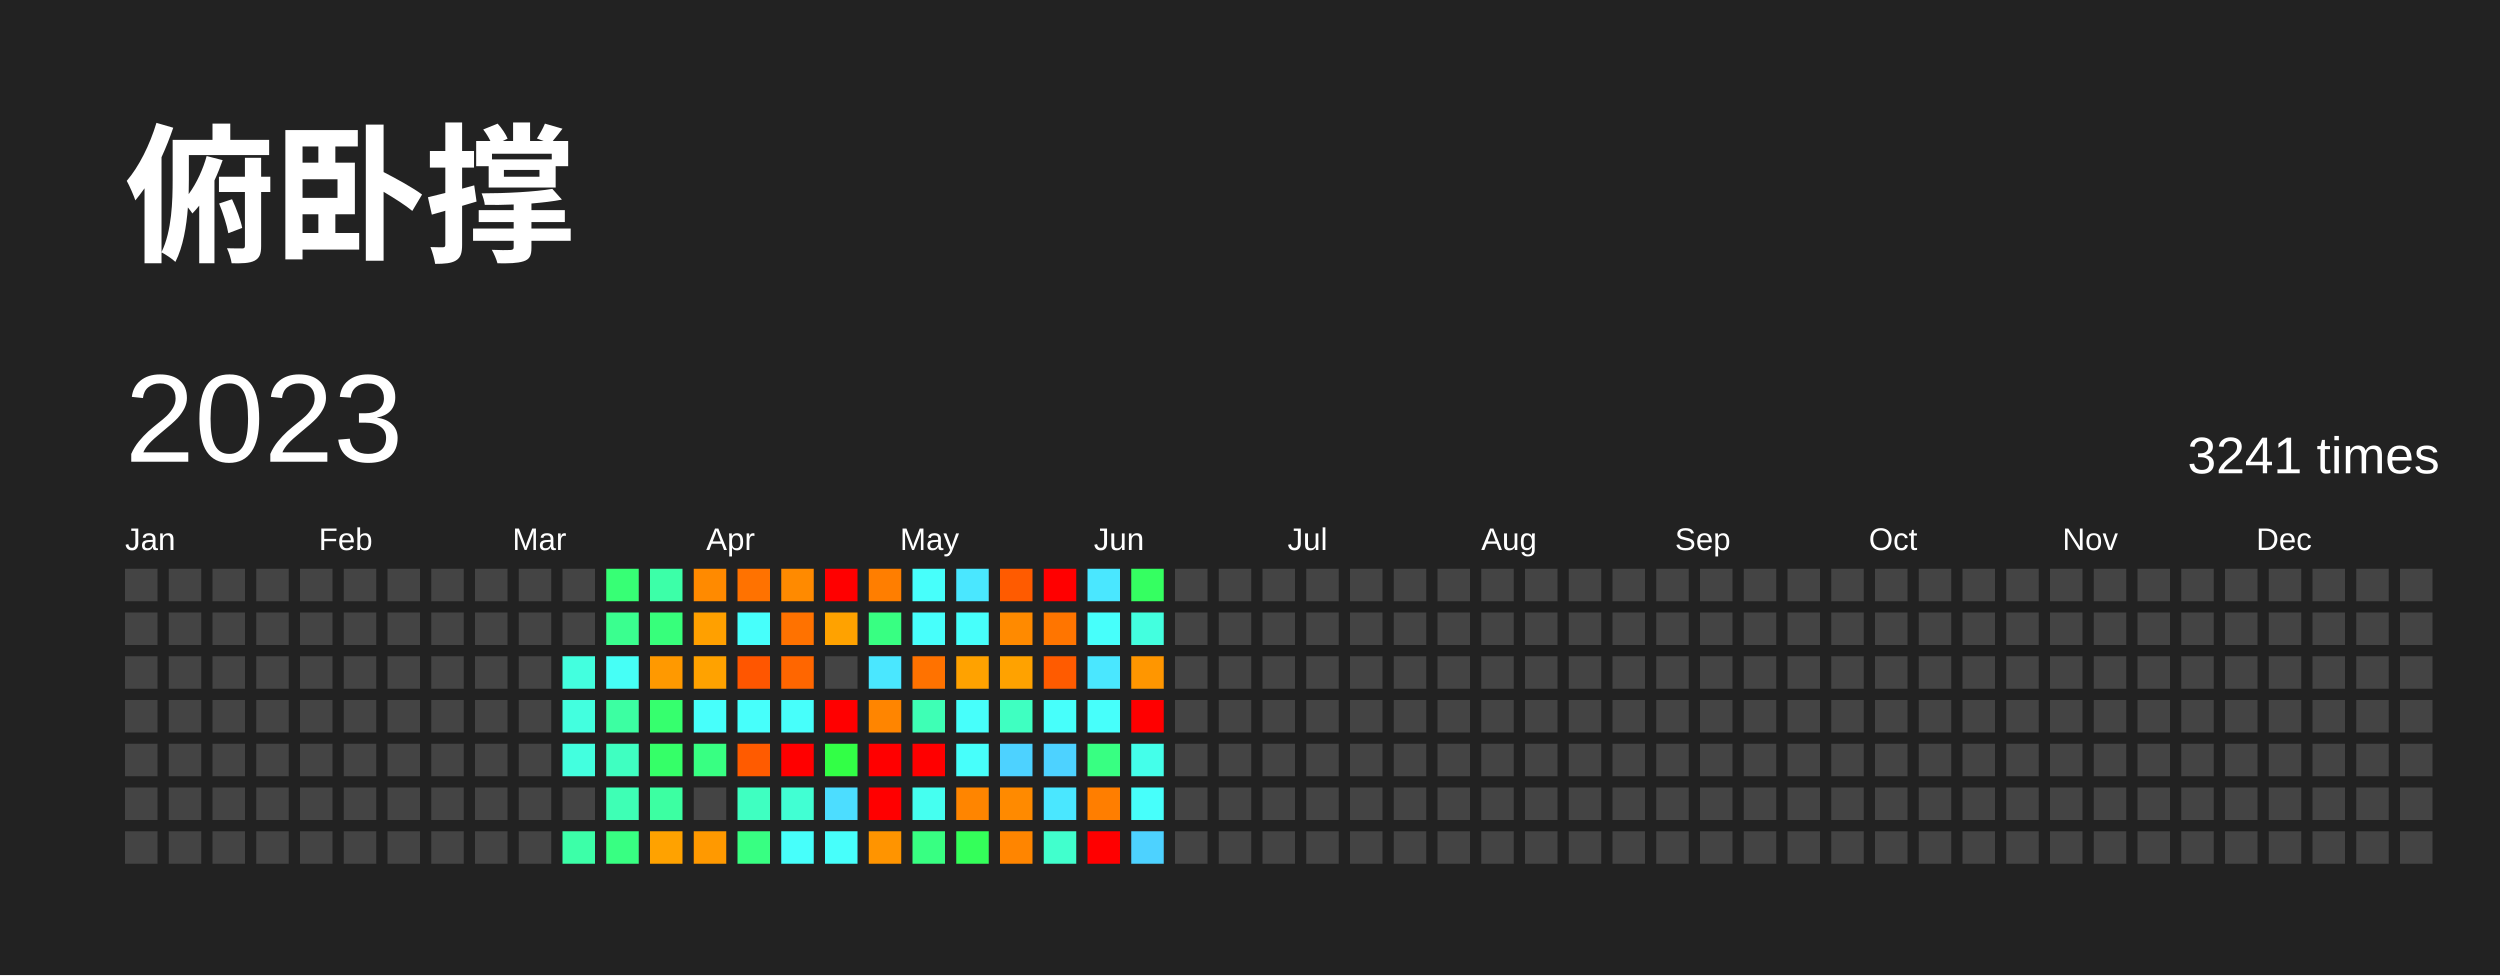
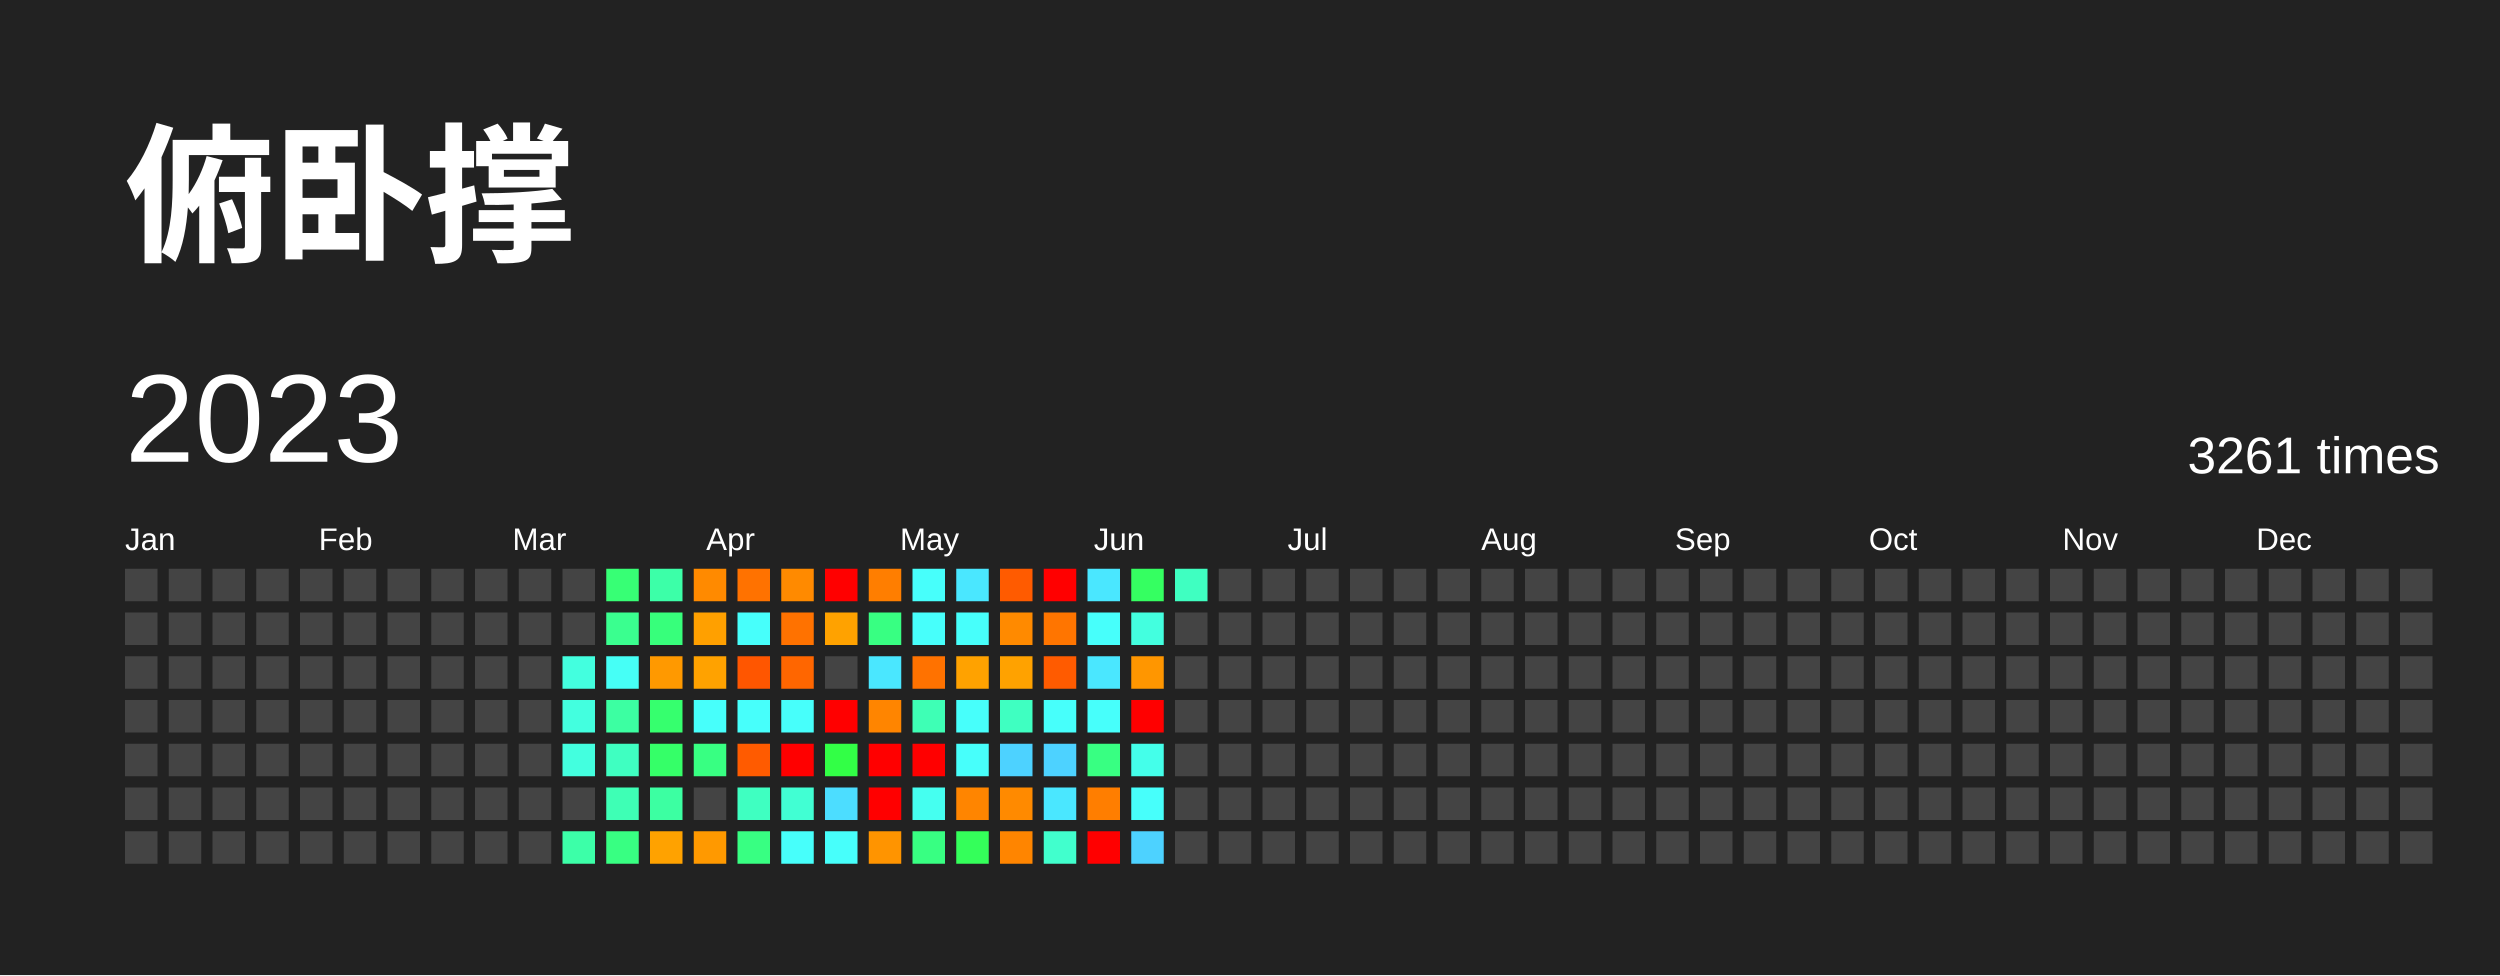
<svg xmlns="http://www.w3.org/2000/svg" baseProfile="full" height="78mm" version="1.1" viewBox="0,0,200,78" width="200mm">
  <defs />
  <rect fill="#222222" height="78" width="200" x="0" y="0" />
  <text fill="#FFFFFF" style="font-size:12px; font-family:Arial; font-weight:bold;" x="10" y="20">俯卧撑</text>
  <text dominant-baseline="hanging" fill="#FFFFFF" style="font-size:10.0px; font-family:Arial;" x="10" y="30">2023</text>
-   <text dominant-baseline="hanging" fill="#FFFFFF" style="font-size:4.125px; font-family:Arial;" x="175" y="35">3241 times</text>
+   <text dominant-baseline="hanging" fill="#FFFFFF" style="font-size:4.125px; font-family:Arial;" x="175" y="35">3261 times</text>
  <text fill="#FFFFFF" style="font-size:2.5px; font-family:Arial" x="10.0" y="44">Jan</text>
  <text fill="#FFFFFF" style="font-size:2.5px; font-family:Arial" x="25.5" y="44">Feb</text>
  <text fill="#FFFFFF" style="font-size:2.5px; font-family:Arial" x="41.0" y="44">Mar</text>
  <text fill="#FFFFFF" style="font-size:2.5px; font-family:Arial" x="56.5" y="44">Apr</text>
  <text fill="#FFFFFF" style="font-size:2.5px; font-family:Arial" x="72.0" y="44">May</text>
  <text fill="#FFFFFF" style="font-size:2.5px; font-family:Arial" x="87.5" y="44">Jun</text>
  <text fill="#FFFFFF" style="font-size:2.5px; font-family:Arial" x="103.0" y="44">Jul</text>
  <text fill="#FFFFFF" style="font-size:2.5px; font-family:Arial" x="118.5" y="44">Aug</text>
  <text fill="#FFFFFF" style="font-size:2.5px; font-family:Arial" x="134.0" y="44">Sep</text>
  <text fill="#FFFFFF" style="font-size:2.5px; font-family:Arial" x="149.5" y="44">Oct</text>
  <text fill="#FFFFFF" style="font-size:2.5px; font-family:Arial" x="165.0" y="44">Nov</text>
  <text fill="#FFFFFF" style="font-size:2.5px; font-family:Arial" x="180.5" y="44">Dec</text>
  <rect fill="#444444" height="2.6" width="2.6" x="10.0" y="45.5" />
  <rect fill="#444444" height="2.6" width="2.6" x="10.0" y="49.0" />
  <rect fill="#444444" height="2.6" width="2.6" x="10.0" y="52.5" />
  <rect fill="#444444" height="2.6" width="2.6" x="10.0" y="56.0" />
  <rect fill="#444444" height="2.6" width="2.6" x="10.0" y="59.5" />
  <rect fill="#444444" height="2.6" width="2.6" x="10.0" y="63.0" />
  <rect fill="#444444" height="2.6" width="2.6" x="10.0" y="66.5" />
  <rect fill="#444444" height="2.6" width="2.6" x="13.5" y="45.5" />
  <rect fill="#444444" height="2.6" width="2.6" x="13.5" y="49.0" />
  <rect fill="#444444" height="2.6" width="2.6" x="13.5" y="52.5" />
  <rect fill="#444444" height="2.6" width="2.6" x="13.5" y="56.0" />
  <rect fill="#444444" height="2.6" width="2.6" x="13.5" y="59.5" />
  <rect fill="#444444" height="2.6" width="2.6" x="13.5" y="63.0" />
  <rect fill="#444444" height="2.6" width="2.6" x="13.5" y="66.5" />
  <rect fill="#444444" height="2.6" width="2.6" x="17.0" y="45.5" />
  <rect fill="#444444" height="2.6" width="2.6" x="17.0" y="49.0" />
  <rect fill="#444444" height="2.6" width="2.6" x="17.0" y="52.5" />
  <rect fill="#444444" height="2.6" width="2.6" x="17.0" y="56.0" />
  <rect fill="#444444" height="2.6" width="2.6" x="17.0" y="59.5" />
  <rect fill="#444444" height="2.6" width="2.6" x="17.0" y="63.0" />
  <rect fill="#444444" height="2.6" width="2.6" x="17.0" y="66.5" />
  <rect fill="#444444" height="2.6" width="2.6" x="20.5" y="45.5" />
  <rect fill="#444444" height="2.6" width="2.6" x="20.5" y="49.0" />
  <rect fill="#444444" height="2.6" width="2.6" x="20.5" y="52.5" />
  <rect fill="#444444" height="2.6" width="2.6" x="20.5" y="56.0" />
  <rect fill="#444444" height="2.6" width="2.6" x="20.5" y="59.5" />
  <rect fill="#444444" height="2.6" width="2.6" x="20.5" y="63.0" />
  <rect fill="#444444" height="2.6" width="2.6" x="20.5" y="66.5" />
  <rect fill="#444444" height="2.6" width="2.6" x="24.0" y="45.5" />
  <rect fill="#444444" height="2.6" width="2.6" x="24.0" y="49.0" />
  <rect fill="#444444" height="2.6" width="2.6" x="24.0" y="52.5" />
  <rect fill="#444444" height="2.6" width="2.6" x="24.0" y="56.0" />
  <rect fill="#444444" height="2.6" width="2.6" x="24.0" y="59.5" />
  <rect fill="#444444" height="2.6" width="2.6" x="24.0" y="63.0" />
  <rect fill="#444444" height="2.6" width="2.6" x="24.0" y="66.5" />
  <rect fill="#444444" height="2.6" width="2.6" x="27.5" y="45.5" />
  <rect fill="#444444" height="2.6" width="2.6" x="27.5" y="49.0" />
  <rect fill="#444444" height="2.6" width="2.6" x="27.5" y="52.5" />
  <rect fill="#444444" height="2.6" width="2.6" x="27.5" y="56.0" />
  <rect fill="#444444" height="2.6" width="2.6" x="27.5" y="59.5" />
  <rect fill="#444444" height="2.6" width="2.6" x="27.5" y="63.0" />
  <rect fill="#444444" height="2.6" width="2.6" x="27.5" y="66.5" />
  <rect fill="#444444" height="2.6" width="2.6" x="31.0" y="45.5" />
  <rect fill="#444444" height="2.6" width="2.6" x="31.0" y="49.0" />
  <rect fill="#444444" height="2.6" width="2.6" x="31.0" y="52.5" />
  <rect fill="#444444" height="2.6" width="2.6" x="31.0" y="56.0" />
  <rect fill="#444444" height="2.6" width="2.6" x="31.0" y="59.5" />
  <rect fill="#444444" height="2.6" width="2.6" x="31.0" y="63.0" />
  <rect fill="#444444" height="2.6" width="2.6" x="31.0" y="66.5" />
  <rect fill="#444444" height="2.6" width="2.6" x="34.5" y="45.5" />
  <rect fill="#444444" height="2.6" width="2.6" x="34.5" y="49.0" />
  <rect fill="#444444" height="2.6" width="2.6" x="34.5" y="52.5" />
  <rect fill="#444444" height="2.6" width="2.6" x="34.5" y="56.0" />
  <rect fill="#444444" height="2.6" width="2.6" x="34.5" y="59.5" />
  <rect fill="#444444" height="2.6" width="2.6" x="34.5" y="63.0" />
  <rect fill="#444444" height="2.6" width="2.6" x="34.5" y="66.5" />
  <rect fill="#444444" height="2.6" width="2.6" x="38.0" y="45.5" />
  <rect fill="#444444" height="2.6" width="2.6" x="38.0" y="49.0" />
  <rect fill="#444444" height="2.6" width="2.6" x="38.0" y="52.5" />
  <rect fill="#444444" height="2.6" width="2.6" x="38.0" y="56.0" />
  <rect fill="#444444" height="2.6" width="2.6" x="38.0" y="59.5" />
  <rect fill="#444444" height="2.6" width="2.6" x="38.0" y="63.0" />
  <rect fill="#444444" height="2.6" width="2.6" x="38.0" y="66.5" />
  <rect fill="#444444" height="2.6" width="2.6" x="41.5" y="45.5" />
  <rect fill="#444444" height="2.6" width="2.6" x="41.5" y="49.0" />
  <rect fill="#444444" height="2.6" width="2.6" x="41.5" y="52.5" />
  <rect fill="#444444" height="2.6" width="2.6" x="41.5" y="56.0" />
  <rect fill="#444444" height="2.6" width="2.6" x="41.5" y="59.5" />
  <rect fill="#444444" height="2.6" width="2.6" x="41.5" y="63.0" />
  <rect fill="#444444" height="2.6" width="2.6" x="41.5" y="66.5" />
  <rect fill="#444444" height="2.6" width="2.6" x="45.0" y="45.5" />
  <rect fill="#444444" height="2.6" width="2.6" x="45.0" y="49.0" />
  <rect fill="#43ffdf" height="2.6" width="2.6" x="45.0" y="52.5" />
  <rect fill="#43ffdf" height="2.6" width="2.6" x="45.0" y="56.0" />
  <rect fill="#43ffdf" height="2.6" width="2.6" x="45.0" y="59.5" />
  <rect fill="#444444" height="2.6" width="2.6" x="45.0" y="63.0" />
  <rect fill="#3cffa8" height="2.6" width="2.6" x="45.0" y="66.5" />
  <rect fill="#37ff75" height="2.6" width="2.6" x="48.5" y="45.5" />
  <rect fill="#3aff8f" height="2.6" width="2.6" x="48.5" y="49.0" />
  <rect fill="#46fff6" height="2.6" width="2.6" x="48.5" y="52.5" />
  <rect fill="#3cffa2" height="2.6" width="2.6" x="48.5" y="56.0" />
  <rect fill="#3fffc1" height="2.6" width="2.6" x="48.5" y="59.5" />
  <rect fill="#3effb5" height="2.6" width="2.6" x="48.5" y="63.0" />
  <rect fill="#38ff82" height="2.6" width="2.6" x="48.5" y="66.5" />
  <rect fill="#3cffa8" height="2.6" width="2.6" x="52.0" y="45.5" />
  <rect fill="#37ff7b" height="2.6" width="2.6" x="52.0" y="49.0" />
  <rect fill="#ff9900" height="2.6" width="2.6" x="52.0" y="52.5" />
  <rect fill="#36ff6e" height="2.6" width="2.6" x="52.0" y="56.0" />
  <rect fill="#35ff68" height="2.6" width="2.6" x="52.0" y="59.5" />
  <rect fill="#3cffa2" height="2.6" width="2.6" x="52.0" y="63.0" />
  <rect fill="#ffa200" height="2.6" width="2.6" x="52.0" y="66.5" />
  <rect fill="#ff8a00" height="2.6" width="2.6" x="55.5" y="45.5" />
  <rect fill="#ffa000" height="2.6" width="2.6" x="55.5" y="49.0" />
  <rect fill="#ffa200" height="2.6" width="2.6" x="55.5" y="52.5" />
  <rect fill="#47fffb" height="2.6" width="2.6" x="55.5" y="56.0" />
  <rect fill="#38ff82" height="2.6" width="2.6" x="55.5" y="59.5" />
  <rect fill="#444444" height="2.6" width="2.6" x="55.5" y="63.0" />
  <rect fill="#ff9900" height="2.6" width="2.6" x="55.5" y="66.5" />
  <rect fill="#ff7200" height="2.6" width="2.6" x="59.0" y="45.5" />
  <rect fill="#47fffb" height="2.6" width="2.6" x="59.0" y="49.0" />
  <rect fill="#ff5600" height="2.6" width="2.6" x="59.0" y="52.5" />
  <rect fill="#47fffb" height="2.6" width="2.6" x="59.0" y="56.0" />
  <rect fill="#ff5b00" height="2.6" width="2.6" x="59.0" y="59.5" />
  <rect fill="#3fffc1" height="2.6" width="2.6" x="59.0" y="63.0" />
  <rect fill="#38ff82" height="2.6" width="2.6" x="59.0" y="66.5" />
  <rect fill="#ff8a00" height="2.6" width="2.6" x="62.5" y="45.5" />
  <rect fill="#ff7200" height="2.6" width="2.6" x="62.5" y="49.0" />
  <rect fill="#ff6600" height="2.6" width="2.6" x="62.5" y="52.5" />
  <rect fill="#47fffb" height="2.6" width="2.6" x="62.5" y="56.0" />
  <rect fill="red" height="2.6" width="2.6" x="62.5" y="59.5" />
  <rect fill="#41ffd3" height="2.6" width="2.6" x="62.5" y="63.0" />
  <rect fill="#47fffb" height="2.6" width="2.6" x="62.5" y="66.5" />
  <rect fill="red" height="2.6" width="2.6" x="66.0" y="45.5" />
  <rect fill="#ffa200" height="2.6" width="2.6" x="66.0" y="49.0" />
  <rect fill="#444444" height="2.6" width="2.6" x="66.0" y="52.5" />
  <rect fill="red" height="2.6" width="2.6" x="66.0" y="56.0" />
  <rect fill="#32ff46" height="2.6" width="2.6" x="66.0" y="59.5" />
  <rect fill="#4cddff" height="2.6" width="2.6" x="66.0" y="63.0" />
  <rect fill="#47fffb" height="2.6" width="2.6" x="66.0" y="66.5" />
  <rect fill="#ff7e00" height="2.6" width="2.6" x="69.5" y="45.5" />
  <rect fill="#38ff82" height="2.6" width="2.6" x="69.5" y="49.0" />
  <rect fill="#4ae7ff" height="2.6" width="2.6" x="69.5" y="52.5" />
  <rect fill="#ff8500" height="2.6" width="2.6" x="69.5" y="56.0" />
  <rect fill="red" height="2.6" width="2.6" x="69.5" y="59.5" />
  <rect fill="red" height="2.6" width="2.6" x="69.5" y="63.0" />
  <rect fill="#ff9400" height="2.6" width="2.6" x="69.5" y="66.5" />
  <rect fill="#47fffb" height="2.6" width="2.6" x="73.0" y="45.5" />
  <rect fill="#47fffb" height="2.6" width="2.6" x="73.0" y="49.0" />
  <rect fill="#ff7200" height="2.6" width="2.6" x="73.0" y="52.5" />
  <rect fill="#3effb5" height="2.6" width="2.6" x="73.0" y="56.0" />
  <rect fill="red" height="2.6" width="2.6" x="73.0" y="59.5" />
  <rect fill="#45fff0" height="2.6" width="2.6" x="73.0" y="63.0" />
  <rect fill="#38ff82" height="2.6" width="2.6" x="73.0" y="66.5" />
  <rect fill="#4ae7ff" height="2.6" width="2.6" x="76.5" y="45.5" />
  <rect fill="#47fffb" height="2.6" width="2.6" x="76.5" y="49.0" />
  <rect fill="#ffa200" height="2.6" width="2.6" x="76.5" y="52.5" />
  <rect fill="#47fffb" height="2.6" width="2.6" x="76.5" y="56.0" />
  <rect fill="#47fffb" height="2.6" width="2.6" x="76.5" y="59.5" />
  <rect fill="#ff8500" height="2.6" width="2.6" x="76.5" y="63.0" />
  <rect fill="#34ff5a" height="2.6" width="2.6" x="76.5" y="66.5" />
  <rect fill="#ff5b00" height="2.6" width="2.6" x="80.0" y="45.5" />
  <rect fill="#ff8a00" height="2.6" width="2.6" x="80.0" y="49.0" />
  <rect fill="#ffa200" height="2.6" width="2.6" x="80.0" y="52.5" />
  <rect fill="#3fffc1" height="2.6" width="2.6" x="80.0" y="56.0" />
  <rect fill="#4dd2ff" height="2.6" width="2.6" x="80.0" y="59.5" />
  <rect fill="#ff8a00" height="2.6" width="2.6" x="80.0" y="63.0" />
  <rect fill="#ff8500" height="2.6" width="2.6" x="80.0" y="66.5" />
  <rect fill="red" height="2.6" width="2.6" x="83.5" y="45.5" />
  <rect fill="#ff7500" height="2.6" width="2.6" x="83.5" y="49.0" />
  <rect fill="#ff5b00" height="2.6" width="2.6" x="83.5" y="52.5" />
  <rect fill="#47fffb" height="2.6" width="2.6" x="83.5" y="56.0" />
  <rect fill="#4dd2ff" height="2.6" width="2.6" x="83.5" y="59.5" />
  <rect fill="#4ae7ff" height="2.6" width="2.6" x="83.5" y="63.0" />
  <rect fill="#41ffcd" height="2.6" width="2.6" x="83.5" y="66.5" />
  <rect fill="#4ae7ff" height="2.6" width="2.6" x="87.0" y="45.5" />
  <rect fill="#47fffb" height="2.6" width="2.6" x="87.0" y="49.0" />
  <rect fill="#4ae7ff" height="2.6" width="2.6" x="87.0" y="52.5" />
  <rect fill="#47fffb" height="2.6" width="2.6" x="87.0" y="56.0" />
  <rect fill="#38ff82" height="2.6" width="2.6" x="87.0" y="59.5" />
  <rect fill="#ff7e00" height="2.6" width="2.6" x="87.0" y="63.0" />
  <rect fill="red" height="2.6" width="2.6" x="87.0" y="66.5" />
  <rect fill="#35ff61" height="2.6" width="2.6" x="90.5" y="45.5" />
  <rect fill="#43ffdf" height="2.6" width="2.6" x="90.5" y="49.0" />
  <rect fill="#ff9600" height="2.6" width="2.6" x="90.5" y="52.5" />
  <rect fill="red" height="2.6" width="2.6" x="90.5" y="56.0" />
  <rect fill="#44ffea" height="2.6" width="2.6" x="90.5" y="59.5" />
  <rect fill="#47fffb" height="2.6" width="2.6" x="90.5" y="63.0" />
  <rect fill="#4dd2ff" height="2.6" width="2.6" x="90.5" y="66.5" />
-   <rect fill="#444444" height="2.6" width="2.6" x="94.0" y="45.5" />
+   <rect fill="#3fffc1" height="2.6" width="2.6" x="94.0" y="45.5" />
  <rect fill="#444444" height="2.6" width="2.6" x="94.0" y="49.0" />
  <rect fill="#444444" height="2.6" width="2.6" x="94.0" y="52.5" />
  <rect fill="#444444" height="2.6" width="2.6" x="94.0" y="56.0" />
  <rect fill="#444444" height="2.6" width="2.6" x="94.0" y="59.5" />
  <rect fill="#444444" height="2.6" width="2.6" x="94.0" y="63.0" />
  <rect fill="#444444" height="2.6" width="2.6" x="94.0" y="66.5" />
  <rect fill="#444444" height="2.6" width="2.6" x="97.5" y="45.5" />
  <rect fill="#444444" height="2.6" width="2.6" x="97.5" y="49.0" />
  <rect fill="#444444" height="2.6" width="2.6" x="97.5" y="52.5" />
  <rect fill="#444444" height="2.6" width="2.6" x="97.5" y="56.0" />
  <rect fill="#444444" height="2.6" width="2.6" x="97.5" y="59.5" />
  <rect fill="#444444" height="2.6" width="2.6" x="97.5" y="63.0" />
  <rect fill="#444444" height="2.6" width="2.6" x="97.5" y="66.5" />
  <rect fill="#444444" height="2.6" width="2.6" x="101.0" y="45.5" />
  <rect fill="#444444" height="2.6" width="2.6" x="101.0" y="49.0" />
  <rect fill="#444444" height="2.6" width="2.6" x="101.0" y="52.5" />
  <rect fill="#444444" height="2.6" width="2.6" x="101.0" y="56.0" />
  <rect fill="#444444" height="2.6" width="2.6" x="101.0" y="59.5" />
  <rect fill="#444444" height="2.6" width="2.6" x="101.0" y="63.0" />
  <rect fill="#444444" height="2.6" width="2.6" x="101.0" y="66.5" />
  <rect fill="#444444" height="2.6" width="2.6" x="104.5" y="45.5" />
  <rect fill="#444444" height="2.6" width="2.6" x="104.5" y="49.0" />
  <rect fill="#444444" height="2.6" width="2.6" x="104.5" y="52.5" />
  <rect fill="#444444" height="2.6" width="2.6" x="104.5" y="56.0" />
  <rect fill="#444444" height="2.6" width="2.6" x="104.5" y="59.5" />
  <rect fill="#444444" height="2.6" width="2.6" x="104.5" y="63.0" />
  <rect fill="#444444" height="2.6" width="2.6" x="104.5" y="66.5" />
  <rect fill="#444444" height="2.6" width="2.6" x="108.0" y="45.5" />
  <rect fill="#444444" height="2.6" width="2.6" x="108.0" y="49.0" />
  <rect fill="#444444" height="2.6" width="2.6" x="108.0" y="52.5" />
  <rect fill="#444444" height="2.6" width="2.6" x="108.0" y="56.0" />
  <rect fill="#444444" height="2.6" width="2.6" x="108.0" y="59.5" />
  <rect fill="#444444" height="2.6" width="2.6" x="108.0" y="63.0" />
  <rect fill="#444444" height="2.6" width="2.6" x="108.0" y="66.5" />
  <rect fill="#444444" height="2.6" width="2.6" x="111.5" y="45.5" />
  <rect fill="#444444" height="2.6" width="2.6" x="111.5" y="49.0" />
  <rect fill="#444444" height="2.6" width="2.6" x="111.5" y="52.5" />
  <rect fill="#444444" height="2.6" width="2.6" x="111.5" y="56.0" />
  <rect fill="#444444" height="2.6" width="2.6" x="111.5" y="59.5" />
  <rect fill="#444444" height="2.6" width="2.6" x="111.5" y="63.0" />
  <rect fill="#444444" height="2.6" width="2.6" x="111.5" y="66.5" />
  <rect fill="#444444" height="2.6" width="2.6" x="115.0" y="45.5" />
  <rect fill="#444444" height="2.6" width="2.6" x="115.0" y="49.0" />
  <rect fill="#444444" height="2.6" width="2.6" x="115.0" y="52.5" />
  <rect fill="#444444" height="2.6" width="2.6" x="115.0" y="56.0" />
  <rect fill="#444444" height="2.6" width="2.6" x="115.0" y="59.5" />
  <rect fill="#444444" height="2.6" width="2.6" x="115.0" y="63.0" />
  <rect fill="#444444" height="2.6" width="2.6" x="115.0" y="66.5" />
  <rect fill="#444444" height="2.6" width="2.6" x="118.5" y="45.5" />
  <rect fill="#444444" height="2.6" width="2.6" x="118.5" y="49.0" />
  <rect fill="#444444" height="2.6" width="2.6" x="118.5" y="52.5" />
  <rect fill="#444444" height="2.6" width="2.6" x="118.5" y="56.0" />
  <rect fill="#444444" height="2.6" width="2.6" x="118.5" y="59.5" />
  <rect fill="#444444" height="2.6" width="2.6" x="118.5" y="63.0" />
  <rect fill="#444444" height="2.6" width="2.6" x="118.5" y="66.5" />
  <rect fill="#444444" height="2.6" width="2.6" x="122.0" y="45.5" />
  <rect fill="#444444" height="2.6" width="2.6" x="122.0" y="49.0" />
  <rect fill="#444444" height="2.6" width="2.6" x="122.0" y="52.5" />
  <rect fill="#444444" height="2.6" width="2.6" x="122.0" y="56.0" />
  <rect fill="#444444" height="2.6" width="2.6" x="122.0" y="59.5" />
  <rect fill="#444444" height="2.6" width="2.6" x="122.0" y="63.0" />
  <rect fill="#444444" height="2.6" width="2.6" x="122.0" y="66.5" />
  <rect fill="#444444" height="2.6" width="2.6" x="125.5" y="45.5" />
  <rect fill="#444444" height="2.6" width="2.6" x="125.5" y="49.0" />
  <rect fill="#444444" height="2.6" width="2.6" x="125.5" y="52.5" />
  <rect fill="#444444" height="2.6" width="2.6" x="125.5" y="56.0" />
  <rect fill="#444444" height="2.6" width="2.6" x="125.5" y="59.5" />
  <rect fill="#444444" height="2.6" width="2.6" x="125.5" y="63.0" />
  <rect fill="#444444" height="2.6" width="2.6" x="125.5" y="66.5" />
  <rect fill="#444444" height="2.6" width="2.6" x="129.0" y="45.5" />
  <rect fill="#444444" height="2.6" width="2.6" x="129.0" y="49.0" />
  <rect fill="#444444" height="2.6" width="2.6" x="129.0" y="52.5" />
  <rect fill="#444444" height="2.6" width="2.6" x="129.0" y="56.0" />
  <rect fill="#444444" height="2.6" width="2.6" x="129.0" y="59.5" />
  <rect fill="#444444" height="2.6" width="2.6" x="129.0" y="63.0" />
  <rect fill="#444444" height="2.6" width="2.6" x="129.0" y="66.5" />
  <rect fill="#444444" height="2.6" width="2.6" x="132.5" y="45.5" />
  <rect fill="#444444" height="2.6" width="2.6" x="132.5" y="49.0" />
  <rect fill="#444444" height="2.6" width="2.6" x="132.5" y="52.5" />
  <rect fill="#444444" height="2.6" width="2.6" x="132.5" y="56.0" />
  <rect fill="#444444" height="2.6" width="2.6" x="132.5" y="59.5" />
  <rect fill="#444444" height="2.6" width="2.6" x="132.5" y="63.0" />
  <rect fill="#444444" height="2.6" width="2.6" x="132.5" y="66.5" />
  <rect fill="#444444" height="2.6" width="2.6" x="136.0" y="45.5" />
  <rect fill="#444444" height="2.6" width="2.6" x="136.0" y="49.0" />
  <rect fill="#444444" height="2.6" width="2.6" x="136.0" y="52.5" />
  <rect fill="#444444" height="2.6" width="2.6" x="136.0" y="56.0" />
  <rect fill="#444444" height="2.6" width="2.6" x="136.0" y="59.5" />
  <rect fill="#444444" height="2.6" width="2.6" x="136.0" y="63.0" />
  <rect fill="#444444" height="2.6" width="2.6" x="136.0" y="66.5" />
  <rect fill="#444444" height="2.6" width="2.6" x="139.5" y="45.5" />
  <rect fill="#444444" height="2.6" width="2.6" x="139.5" y="49.0" />
  <rect fill="#444444" height="2.6" width="2.6" x="139.5" y="52.5" />
  <rect fill="#444444" height="2.6" width="2.6" x="139.5" y="56.0" />
  <rect fill="#444444" height="2.6" width="2.6" x="139.5" y="59.5" />
  <rect fill="#444444" height="2.6" width="2.6" x="139.5" y="63.0" />
  <rect fill="#444444" height="2.6" width="2.6" x="139.5" y="66.5" />
  <rect fill="#444444" height="2.6" width="2.6" x="143.0" y="45.5" />
  <rect fill="#444444" height="2.6" width="2.6" x="143.0" y="49.0" />
  <rect fill="#444444" height="2.6" width="2.6" x="143.0" y="52.5" />
  <rect fill="#444444" height="2.6" width="2.6" x="143.0" y="56.0" />
  <rect fill="#444444" height="2.6" width="2.6" x="143.0" y="59.5" />
  <rect fill="#444444" height="2.6" width="2.6" x="143.0" y="63.0" />
  <rect fill="#444444" height="2.6" width="2.6" x="143.0" y="66.5" />
  <rect fill="#444444" height="2.6" width="2.6" x="146.5" y="45.5" />
  <rect fill="#444444" height="2.6" width="2.6" x="146.5" y="49.0" />
  <rect fill="#444444" height="2.6" width="2.6" x="146.5" y="52.5" />
  <rect fill="#444444" height="2.6" width="2.6" x="146.5" y="56.0" />
  <rect fill="#444444" height="2.6" width="2.6" x="146.5" y="59.5" />
  <rect fill="#444444" height="2.6" width="2.6" x="146.5" y="63.0" />
  <rect fill="#444444" height="2.6" width="2.6" x="146.5" y="66.5" />
  <rect fill="#444444" height="2.6" width="2.6" x="150.0" y="45.5" />
  <rect fill="#444444" height="2.6" width="2.6" x="150.0" y="49.0" />
  <rect fill="#444444" height="2.6" width="2.6" x="150.0" y="52.5" />
  <rect fill="#444444" height="2.6" width="2.6" x="150.0" y="56.0" />
  <rect fill="#444444" height="2.6" width="2.6" x="150.0" y="59.5" />
  <rect fill="#444444" height="2.6" width="2.6" x="150.0" y="63.0" />
  <rect fill="#444444" height="2.6" width="2.6" x="150.0" y="66.5" />
  <rect fill="#444444" height="2.6" width="2.6" x="153.5" y="45.5" />
  <rect fill="#444444" height="2.6" width="2.6" x="153.5" y="49.0" />
  <rect fill="#444444" height="2.6" width="2.6" x="153.5" y="52.5" />
  <rect fill="#444444" height="2.6" width="2.6" x="153.5" y="56.0" />
  <rect fill="#444444" height="2.6" width="2.6" x="153.5" y="59.5" />
  <rect fill="#444444" height="2.6" width="2.6" x="153.5" y="63.0" />
  <rect fill="#444444" height="2.6" width="2.6" x="153.5" y="66.5" />
  <rect fill="#444444" height="2.6" width="2.6" x="157.0" y="45.5" />
  <rect fill="#444444" height="2.6" width="2.6" x="157.0" y="49.0" />
  <rect fill="#444444" height="2.6" width="2.6" x="157.0" y="52.5" />
  <rect fill="#444444" height="2.6" width="2.6" x="157.0" y="56.0" />
  <rect fill="#444444" height="2.6" width="2.6" x="157.0" y="59.5" />
  <rect fill="#444444" height="2.6" width="2.6" x="157.0" y="63.0" />
  <rect fill="#444444" height="2.6" width="2.6" x="157.0" y="66.5" />
  <rect fill="#444444" height="2.6" width="2.6" x="160.5" y="45.5" />
  <rect fill="#444444" height="2.6" width="2.6" x="160.5" y="49.0" />
  <rect fill="#444444" height="2.6" width="2.6" x="160.5" y="52.5" />
  <rect fill="#444444" height="2.6" width="2.6" x="160.5" y="56.0" />
  <rect fill="#444444" height="2.6" width="2.6" x="160.5" y="59.5" />
  <rect fill="#444444" height="2.6" width="2.6" x="160.5" y="63.0" />
  <rect fill="#444444" height="2.6" width="2.6" x="160.5" y="66.5" />
  <rect fill="#444444" height="2.6" width="2.6" x="164.0" y="45.5" />
  <rect fill="#444444" height="2.6" width="2.6" x="164.0" y="49.0" />
  <rect fill="#444444" height="2.6" width="2.6" x="164.0" y="52.5" />
  <rect fill="#444444" height="2.6" width="2.6" x="164.0" y="56.0" />
  <rect fill="#444444" height="2.6" width="2.6" x="164.0" y="59.5" />
  <rect fill="#444444" height="2.6" width="2.6" x="164.0" y="63.0" />
  <rect fill="#444444" height="2.6" width="2.6" x="164.0" y="66.5" />
  <rect fill="#444444" height="2.6" width="2.6" x="167.5" y="45.5" />
  <rect fill="#444444" height="2.6" width="2.6" x="167.5" y="49.0" />
  <rect fill="#444444" height="2.6" width="2.6" x="167.5" y="52.5" />
  <rect fill="#444444" height="2.6" width="2.6" x="167.5" y="56.0" />
  <rect fill="#444444" height="2.6" width="2.6" x="167.5" y="59.5" />
  <rect fill="#444444" height="2.6" width="2.6" x="167.5" y="63.0" />
  <rect fill="#444444" height="2.6" width="2.6" x="167.5" y="66.5" />
  <rect fill="#444444" height="2.6" width="2.6" x="171.0" y="45.5" />
  <rect fill="#444444" height="2.6" width="2.6" x="171.0" y="49.0" />
  <rect fill="#444444" height="2.6" width="2.6" x="171.0" y="52.5" />
  <rect fill="#444444" height="2.6" width="2.6" x="171.0" y="56.0" />
  <rect fill="#444444" height="2.6" width="2.6" x="171.0" y="59.5" />
  <rect fill="#444444" height="2.6" width="2.6" x="171.0" y="63.0" />
  <rect fill="#444444" height="2.6" width="2.6" x="171.0" y="66.5" />
  <rect fill="#444444" height="2.6" width="2.6" x="174.5" y="45.5" />
  <rect fill="#444444" height="2.6" width="2.6" x="174.5" y="49.0" />
  <rect fill="#444444" height="2.6" width="2.6" x="174.5" y="52.5" />
  <rect fill="#444444" height="2.6" width="2.6" x="174.5" y="56.0" />
  <rect fill="#444444" height="2.6" width="2.6" x="174.5" y="59.5" />
  <rect fill="#444444" height="2.6" width="2.6" x="174.5" y="63.0" />
  <rect fill="#444444" height="2.6" width="2.6" x="174.5" y="66.5" />
  <rect fill="#444444" height="2.6" width="2.6" x="178.0" y="45.5" />
  <rect fill="#444444" height="2.6" width="2.6" x="178.0" y="49.0" />
  <rect fill="#444444" height="2.6" width="2.6" x="178.0" y="52.5" />
  <rect fill="#444444" height="2.6" width="2.6" x="178.0" y="56.0" />
  <rect fill="#444444" height="2.6" width="2.6" x="178.0" y="59.5" />
  <rect fill="#444444" height="2.6" width="2.6" x="178.0" y="63.0" />
  <rect fill="#444444" height="2.6" width="2.6" x="178.0" y="66.5" />
  <rect fill="#444444" height="2.6" width="2.6" x="181.5" y="45.5" />
  <rect fill="#444444" height="2.6" width="2.6" x="181.5" y="49.0" />
  <rect fill="#444444" height="2.6" width="2.6" x="181.5" y="52.5" />
  <rect fill="#444444" height="2.6" width="2.6" x="181.5" y="56.0" />
  <rect fill="#444444" height="2.6" width="2.6" x="181.5" y="59.5" />
  <rect fill="#444444" height="2.6" width="2.6" x="181.5" y="63.0" />
  <rect fill="#444444" height="2.6" width="2.6" x="181.5" y="66.5" />
  <rect fill="#444444" height="2.6" width="2.6" x="185.0" y="45.5" />
  <rect fill="#444444" height="2.6" width="2.6" x="185.0" y="49.0" />
  <rect fill="#444444" height="2.6" width="2.6" x="185.0" y="52.5" />
  <rect fill="#444444" height="2.6" width="2.6" x="185.0" y="56.0" />
  <rect fill="#444444" height="2.6" width="2.6" x="185.0" y="59.5" />
  <rect fill="#444444" height="2.6" width="2.6" x="185.0" y="63.0" />
  <rect fill="#444444" height="2.6" width="2.6" x="185.0" y="66.5" />
  <rect fill="#444444" height="2.6" width="2.6" x="188.5" y="45.5" />
  <rect fill="#444444" height="2.6" width="2.6" x="188.5" y="49.0" />
  <rect fill="#444444" height="2.6" width="2.6" x="188.5" y="52.5" />
  <rect fill="#444444" height="2.6" width="2.6" x="188.5" y="56.0" />
  <rect fill="#444444" height="2.6" width="2.6" x="188.5" y="59.5" />
  <rect fill="#444444" height="2.6" width="2.6" x="188.5" y="63.0" />
  <rect fill="#444444" height="2.6" width="2.6" x="188.5" y="66.5" />
  <rect fill="#444444" height="2.6" width="2.6" x="192.0" y="45.5" />
  <rect fill="#444444" height="2.6" width="2.6" x="192.0" y="49.0" />
  <rect fill="#444444" height="2.6" width="2.6" x="192.0" y="52.5" />
  <rect fill="#444444" height="2.6" width="2.6" x="192.0" y="56.0" />
  <rect fill="#444444" height="2.6" width="2.6" x="192.0" y="59.5" />
  <rect fill="#444444" height="2.6" width="2.6" x="192.0" y="63.0" />
  <rect fill="#444444" height="2.6" width="2.6" x="192.0" y="66.5" />
</svg>
